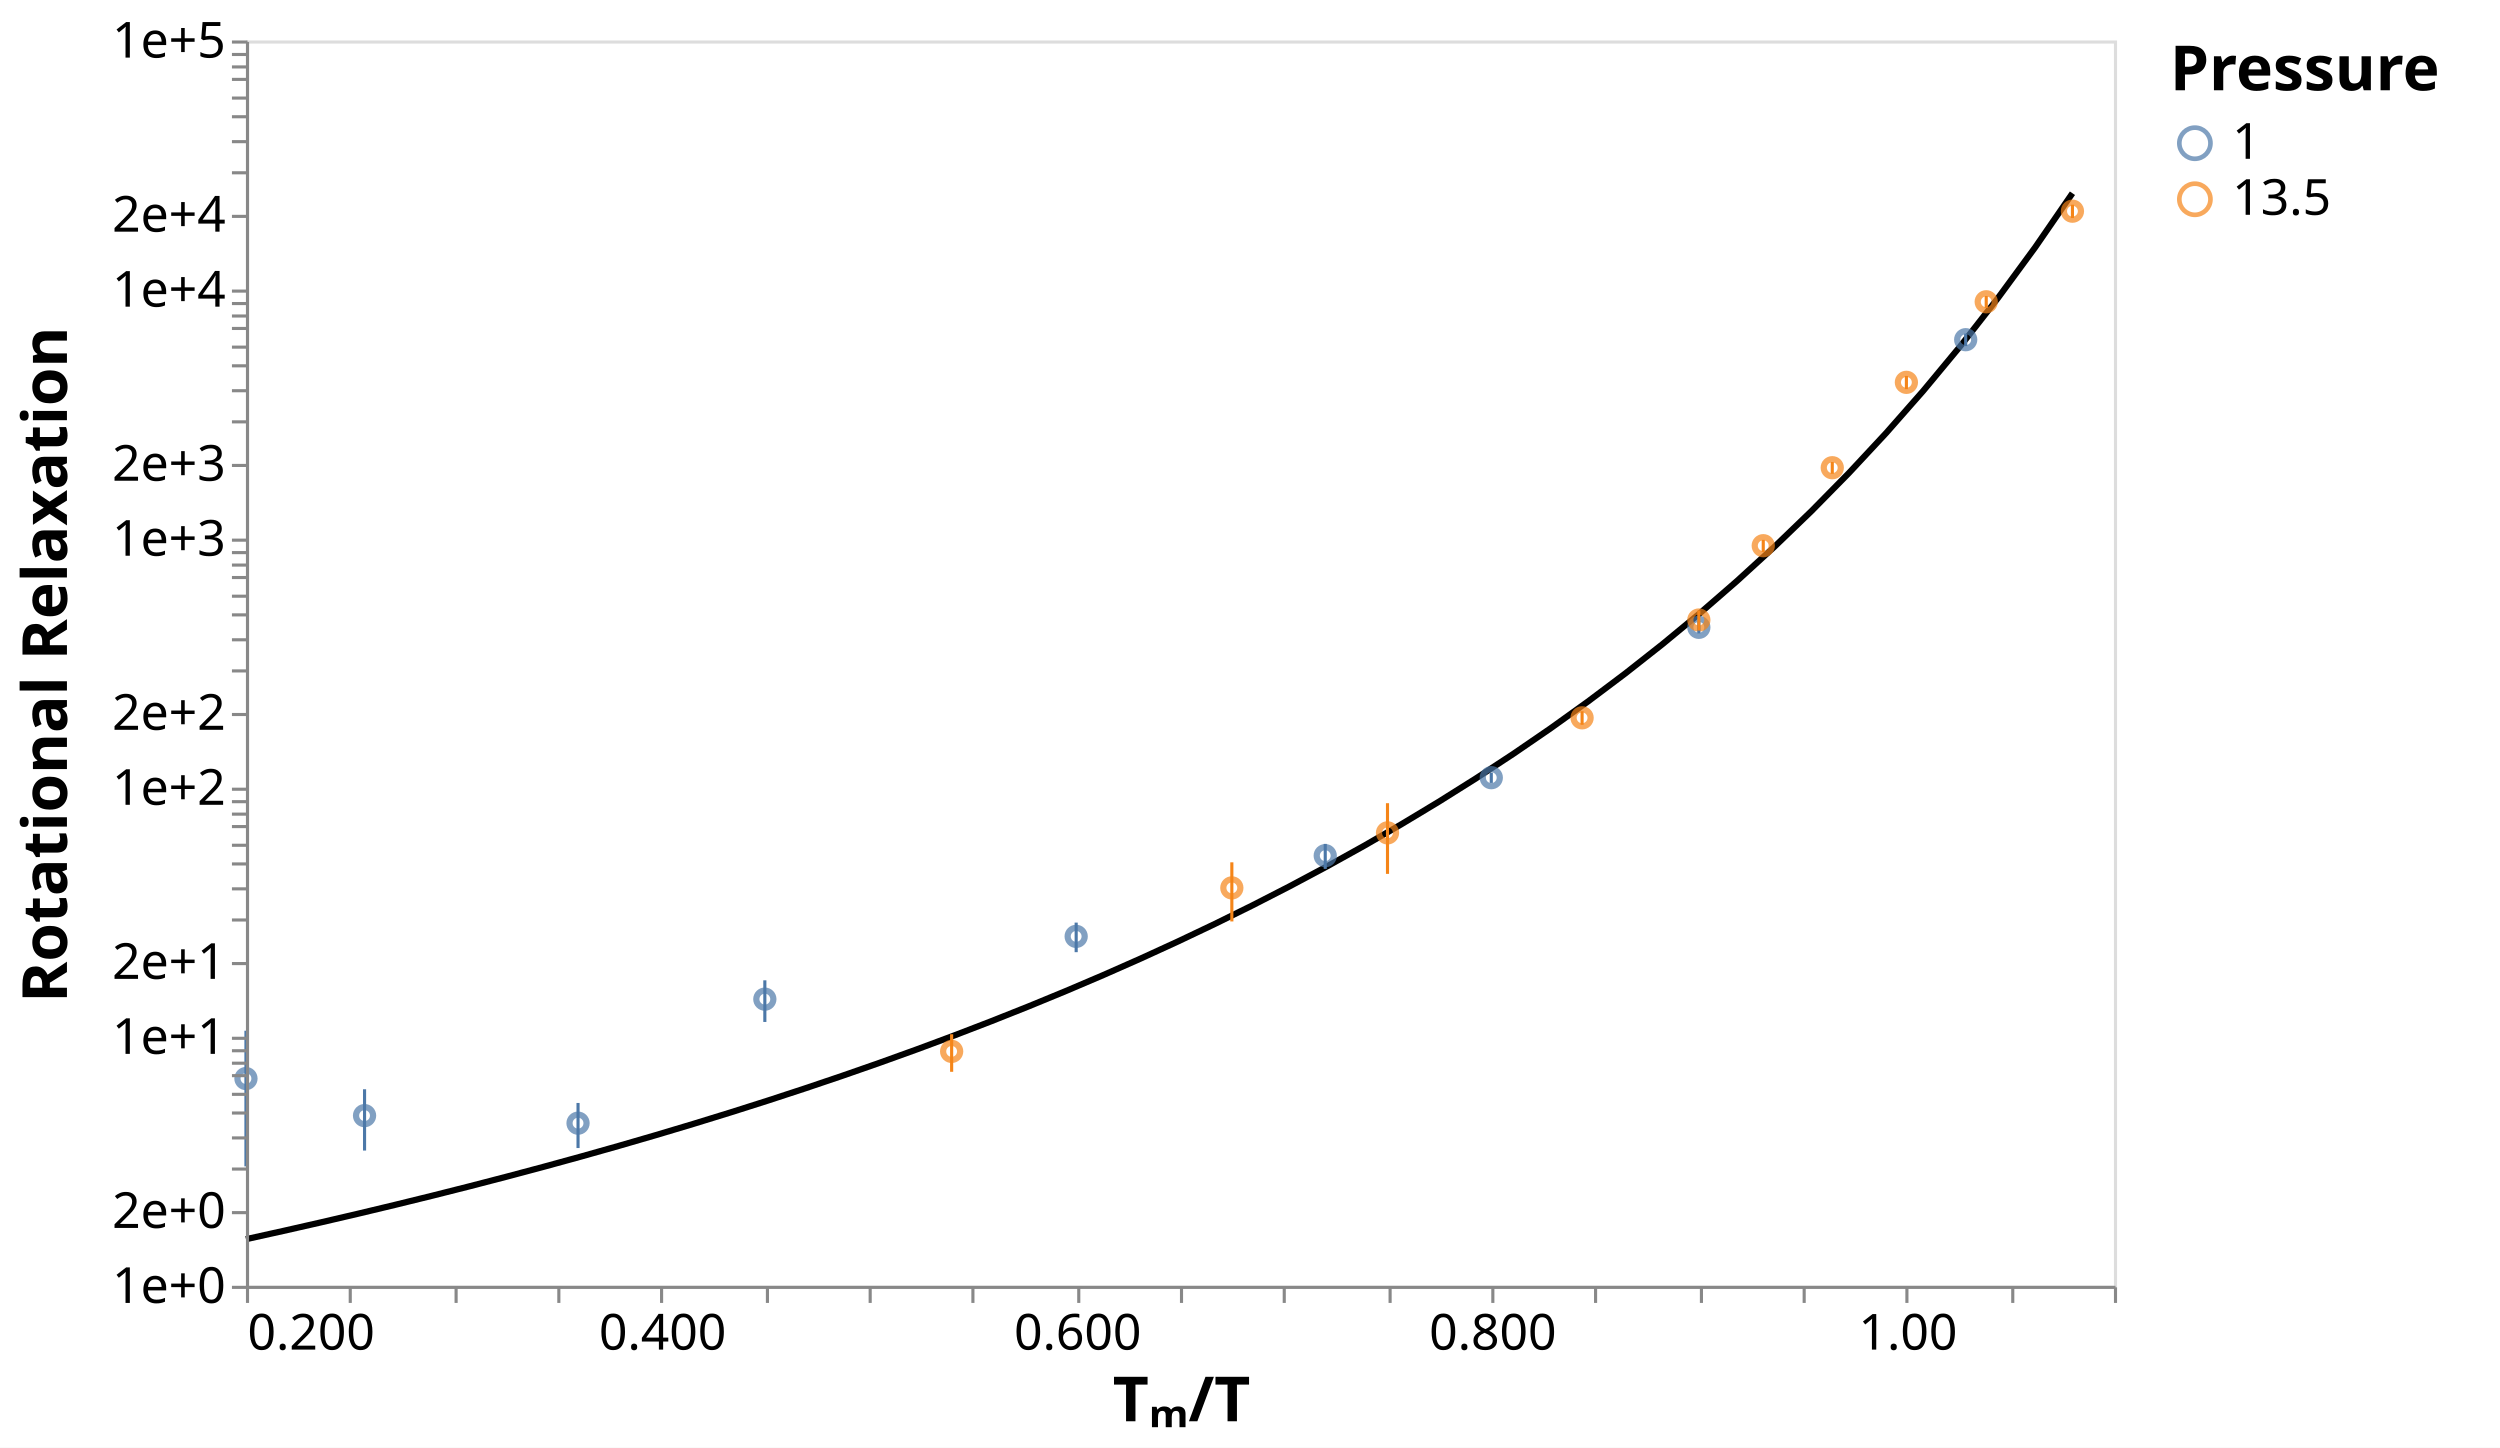
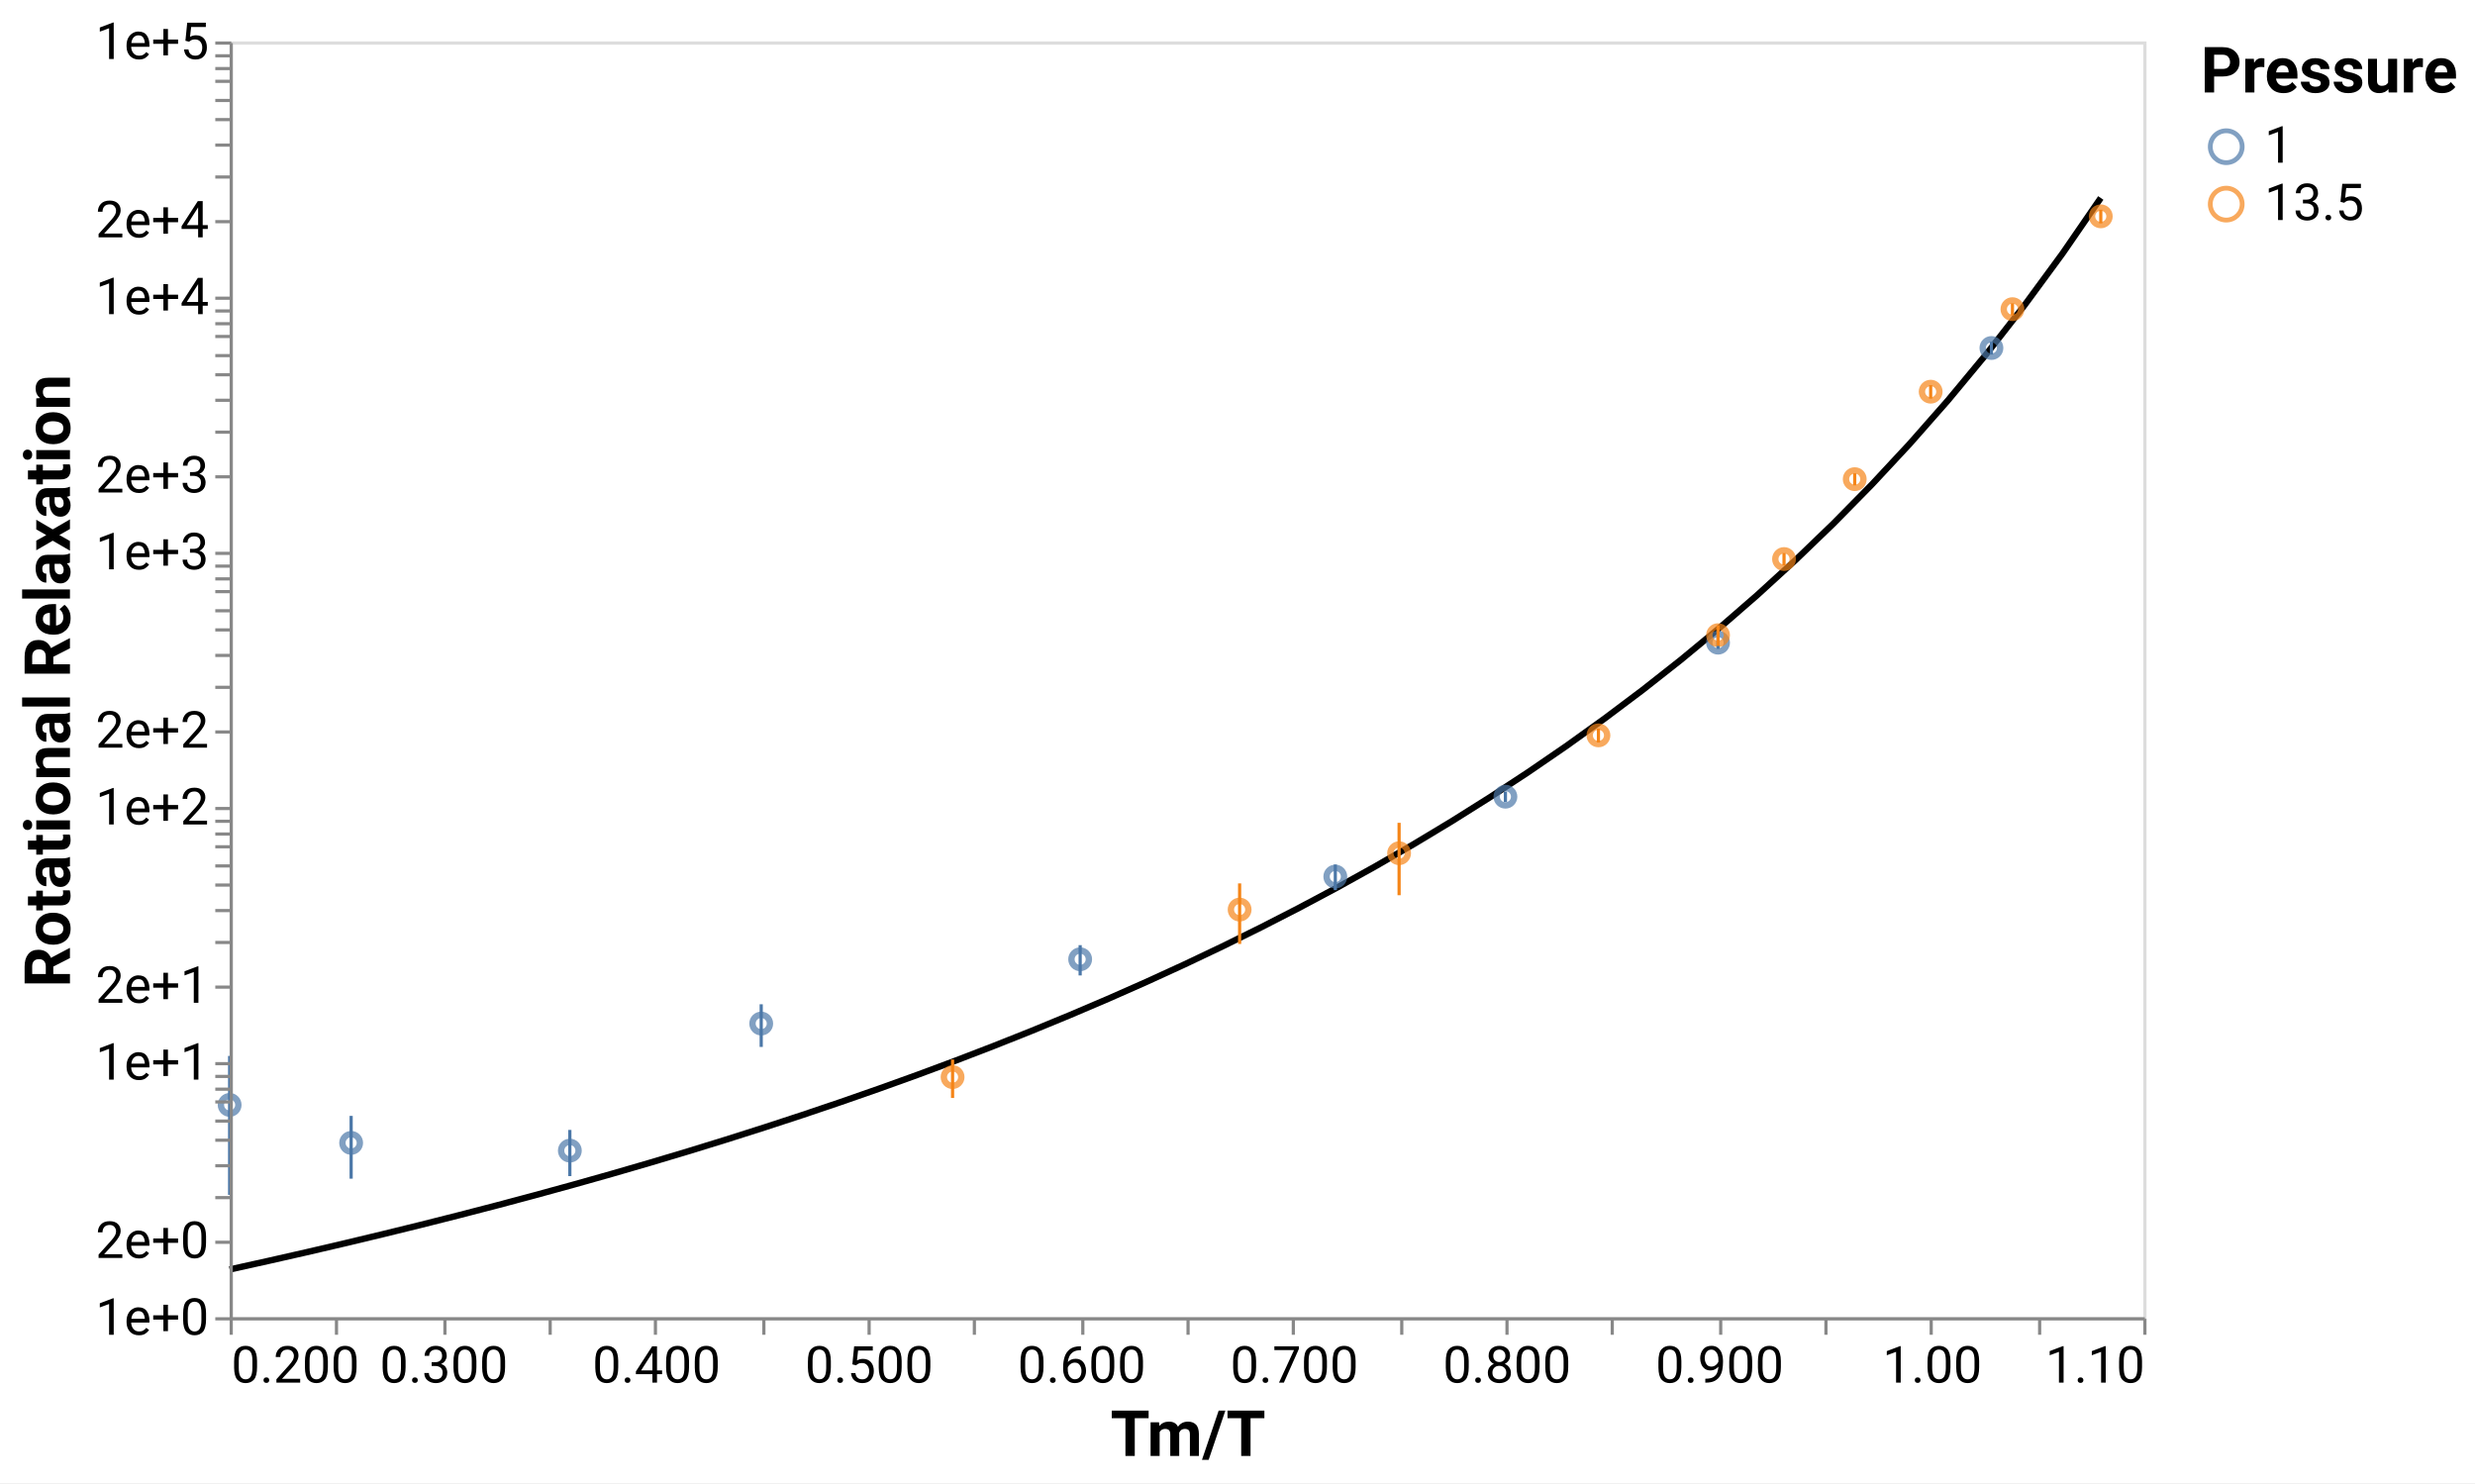
- <svg xmlns="http://www.w3.org/2000/svg" class="marks" width="803" height="465" viewBox="0 0 803 465" version="1.1">
-   <rect width="803" height="465" style="fill: white;" />
-   <g transform="translate(79,13)">
+ <svg xmlns="http://www.w3.org/2000/svg" class="marks" width="776" height="465" viewBox="0 0 776 465" version="1.1">
+   <rect width="776" height="465" style="fill: white;" />
+   <g transform="translate(72,13)">
    <g class="mark-group role-frame root">
      <g transform="translate(0,0)">
        <path class="background" d="M0.5,0.5h600v400h-600Z" style="fill: none; stroke: #ddd;" />
        <g>
          <g class="mark-line role-mark layer_0_marks">
            <path d="M0,385.03L11.973,382.378L23.946,379.658L35.918,376.866L47.891,374L59.864,371.057L71.837,368.033L83.81,364.926L95.782,361.731L107.755,358.446L119.728,355.066L131.701,351.587L143.673,348.004L155.646,344.313L167.619,340.509L179.592,336.587L191.565,332.541L203.537,328.365L215.51,324.052L227.483,319.597L239.456,314.991L251.429,310.227L263.401,305.297L275.374,300.191L287.347,294.901L299.32,289.416L311.293,283.725L323.265,277.816L335.238,271.677L347.211,265.294L359.184,258.651L371.156,251.733L383.129,244.523L395.102,237.001L407.075,229.147L419.048,220.938L431.02,212.349L442.993,203.355L454.966,193.924L466.939,184.025L478.912,173.622L490.884,162.676L502.857,151.142L514.83,138.972L526.803,126.113L538.776,112.503L550.748,98.075L562.721,82.753L574.694,66.451L586.667,49.072" style="fill: none; stroke: black; stroke-width: 2;" />
          </g>
          <g class="mark-symbol role-mark layer_1_marks">
            <path transform="translate(552.381,96.11051)" d="M2.739,0A2.739,2.739,0,1,1,-2.739,0A2.739,2.739,0,1,1,2.739,0" style="fill: none; stroke: #4c78a8; stroke-width: 2; opacity: 0.7;" />
            <path transform="translate(466.6667,188.4977)" d="M2.739,0A2.739,2.739,0,1,1,-2.739,0A2.739,2.739,0,1,1,2.739,0" style="fill: none; stroke: #4c78a8; stroke-width: 2; opacity: 0.7;" />
            <path transform="translate(400,236.7893)" d="M2.739,0A2.739,2.739,0,1,1,-2.739,0A2.739,2.739,0,1,1,2.739,0" style="fill: none; stroke: #4c78a8; stroke-width: 2; opacity: 0.7;" />
            <path transform="translate(346.6667,261.8396)" d="M2.739,0A2.739,2.739,0,1,1,-2.739,0A2.739,2.739,0,1,1,2.739,0" style="fill: none; stroke: #4c78a8; stroke-width: 2; opacity: 0.7;" />
            <path transform="translate(266.6667,287.7665)" d="M2.739,0A2.739,2.739,0,1,1,-2.739,0A2.739,2.739,0,1,1,2.739,0" style="fill: none; stroke: #4c78a8; stroke-width: 2; opacity: 0.7;" />
            <path transform="translate(166.6667,307.9254)" d="M2.739,0A2.739,2.739,0,1,1,-2.739,0A2.739,2.739,0,1,1,2.739,0" style="fill: none; stroke: #4c78a8; stroke-width: 2; opacity: 0.7;" />
            <path transform="translate(106.6667,347.7623)" d="M2.739,0A2.739,2.739,0,1,1,-2.739,0A2.739,2.739,0,1,1,2.739,0" style="fill: none; stroke: #4c78a8; stroke-width: 2; opacity: 0.7;" />
            <path transform="translate(586.6667,54.83249)" d="M2.739,0A2.739,2.739,0,1,1,-2.739,0A2.739,2.739,0,1,1,2.739,0" style="fill: none; stroke: #f58518; stroke-width: 2; opacity: 0.7;" />
            <path transform="translate(558.9744,83.93461)" d="M2.739,0A2.739,2.739,0,1,1,-2.739,0A2.739,2.739,0,1,1,2.739,0" style="fill: none; stroke: #f58518; stroke-width: 2; opacity: 0.7;" />
            <path transform="translate(533.3333,109.8089)" d="M2.739,0A2.739,2.739,0,1,1,-2.739,0A2.739,2.739,0,1,1,2.739,0" style="fill: none; stroke: #f58518; stroke-width: 2; opacity: 0.7;" />
            <path transform="translate(38.09524,345.3382)" d="M2.739,0A2.739,2.739,0,1,1,-2.739,0A2.739,2.739,0,1,1,2.739,0" style="fill: none; stroke: #4c78a8; stroke-width: 2; opacity: 0.7;" />
            <path transform="translate(509.5238,137.2333)" d="M2.739,0A2.739,2.739,0,1,1,-2.739,0A2.739,2.739,0,1,1,2.739,0" style="fill: none; stroke: #f58518; stroke-width: 2; opacity: 0.7;" />
            <path transform="translate(487.3563,162.2813)" d="M2.739,0A2.739,2.739,0,1,1,-2.739,0A2.739,2.739,0,1,1,2.739,0" style="fill: none; stroke: #f58518; stroke-width: 2; opacity: 0.7;" />
            <path transform="translate(466.6667,186.1515)" d="M2.739,0A2.739,2.739,0,1,1,-2.739,0A2.739,2.739,0,1,1,2.739,0" style="fill: none; stroke: #f58518; stroke-width: 2; opacity: 0.7;" />
            <path transform="translate(429.1667,217.5651)" d="M2.739,0A2.739,2.739,0,1,1,-2.739,0A2.739,2.739,0,1,1,2.739,0" style="fill: none; stroke: #f58518; stroke-width: 2; opacity: 0.7;" />
            <path transform="translate(0,333.4312)" d="M2.739,0A2.739,2.739,0,1,1,-2.739,0A2.739,2.739,0,1,1,2.739,0" style="fill: none; stroke: #4c78a8; stroke-width: 2; opacity: 0.7;" />
            <path transform="translate(366.6667,254.5155)" d="M2.739,0A2.739,2.739,0,1,1,-2.739,0A2.739,2.739,0,1,1,2.739,0" style="fill: none; stroke: #f58518; stroke-width: 2; opacity: 0.7;" />
            <path transform="translate(316.6667,272.191)" d="M2.739,0A2.739,2.739,0,1,1,-2.739,0A2.739,2.739,0,1,1,2.739,0" style="fill: none; stroke: #f58518; stroke-width: 2; opacity: 0.7;" />
            <path transform="translate(226.6667,324.7089)" d="M2.739,0A2.739,2.739,0,1,1,-2.739,0A2.739,2.739,0,1,1,2.739,0" style="fill: none; stroke: #f58518; stroke-width: 2; opacity: 0.7;" />
          </g>
          <g class="mark-rule role-mark layer_2_layer_0_marks">
            <line transform="translate(552.381,98.16162)" x2="0" y2="-3.988" style="fill: none; stroke: #4c78a8;" />
            <line transform="translate(466.6667,190.4448)" x2="0" y2="-3.791" style="fill: none; stroke: #4c78a8;" />
            <line transform="translate(400,238.4764)" x2="0" y2="-3.296" style="fill: none; stroke: #4c78a8;" />
            <line transform="translate(346.6667,266.0869)" x2="0" y2="-8.032" style="fill: none; stroke: #4c78a8;" />
            <line transform="translate(266.6667,292.8393)" x2="0" y2="-9.498" style="fill: none; stroke: #4c78a8;" />
            <line transform="translate(166.6667,315.2539)" x2="0" y2="-13.377" style="fill: none; stroke: #4c78a8;" />
            <line transform="translate(106.6667,355.752)" x2="0" y2="-14.481" style="fill: none; stroke: #4c78a8;" />
            <line transform="translate(586.6667,57.04442)" x2="0" y2="-4.291" style="fill: none; stroke: #f58518;" />
            <line transform="translate(558.9744,85.90256)" x2="0" y2="-3.83" style="fill: none; stroke: #f58518;" />
            <line transform="translate(533.3333,111.992)" x2="0" y2="-4.237" style="fill: none; stroke: #f58518;" />
            <line transform="translate(38.09524,356.5587)" x2="0" y2="-19.688" style="fill: none; stroke: #4c78a8;" />
            <line transform="translate(509.5238,139.179)" x2="0" y2="-3.788" style="fill: none; stroke: #f58518;" />
            <line transform="translate(487.3563,164.2587)" x2="0" y2="-3.848" style="fill: none; stroke: #f58518;" />
            <line transform="translate(466.6667,189.5338)" x2="0" y2="-6.464" style="fill: none; stroke: #f58518;" />
            <line transform="translate(429.1667,219.8071)" x2="0" y2="-4.348" style="fill: none; stroke: #f58518;" />
            <line transform="translate(0,361.6421)" x2="0" y2="-43.572" style="fill: none; stroke: #4c78a8;" />
            <line transform="translate(366.6667,267.6892)" x2="0" y2="-22.703" style="fill: none; stroke: #f58518;" />
            <line transform="translate(316.6667,282.9675)" x2="0" y2="-18.99" style="fill: none; stroke: #f58518;" />
            <line transform="translate(226.6667,331.2606)" x2="0" y2="-12.062" style="fill: none; stroke: #f58518;" />
          </g>
          <g class="mark-group role-legend">
            <g transform="translate(618,0)">
-               <path class="background" d="M0,0h101v59h-101Z" style="pointer-events: none; fill: none;" />
+               <path class="background" d="M0,0h81v59h-81Z" style="pointer-events: none; fill: none;" />
              <g>
                <g class="mark-group role-legend-entry">
                  <g transform="translate(0,25)">
                    <path class="background" d="M0,0h0v0h0Z" style="pointer-events: none; fill: none;" />
                    <g>
                      <g class="mark-group role-scope">
                        <g transform="translate(0,0)">
-                           <path class="background" d="M0,0h55v16h-55Z" style="pointer-events: none; fill: none; opacity: 1;" />
+                           <path class="background" d="M0,0h51.217v16h-51.217Z" style="pointer-events: none; fill: none; opacity: 1;" />
                          <g>
                            <g class="mark-symbol role-legend-symbol" style="pointer-events: none;">
                              <path transform="translate(8,8)" d="M5,0A5,5,0,1,1,-5,0A5,5,0,1,1,5,0" style="fill: none; stroke: #4c78a8; stroke-width: 1.5; opacity: 0.7;" />
                            </g>
                            <g class="mark-text role-legend-label" style="pointer-events: none;">
-                               <text text-anchor="start" transform="translate(20,13)" style="font-family: sans-serif; font-size: 16px; fill: #000; opacity: 1;">1</text>
+                               <text text-anchor="start" transform="translate(20,13)" style="font-family: Roboto; font-size: 16px; fill: #000; opacity: 1;">1</text>
                            </g>
                          </g>
+                           <path class="foreground" d="" style="pointer-events: none; display: none; fill: none;" />
                        </g>
                        <g transform="translate(0,18)">
-                           <path class="background" d="M0,0h55v16h-55Z" style="pointer-events: none; fill: none; opacity: 1;" />
+                           <path class="background" d="M0,0h51.217v16h-51.217Z" style="pointer-events: none; fill: none; opacity: 1;" />
                          <g>
                            <g class="mark-symbol role-legend-symbol" style="pointer-events: none;">
                              <path transform="translate(8,8)" d="M5,0A5,5,0,1,1,-5,0A5,5,0,1,1,5,0" style="fill: none; stroke: #f58518; stroke-width: 1.5; opacity: 0.7;" />
                            </g>
                            <g class="mark-text role-legend-label" style="pointer-events: none;">
-                               <text text-anchor="start" transform="translate(20,13)" style="font-family: sans-serif; font-size: 16px; fill: #000; opacity: 1;">13.5</text>
+                               <text text-anchor="start" transform="translate(20,13)" style="font-family: Roboto; font-size: 16px; fill: #000; opacity: 1;">13.5</text>
                            </g>
                          </g>
+                           <path class="foreground" d="" style="pointer-events: none; display: none; fill: none;" />
                        </g>
                      </g>
                    </g>
+                     <path class="foreground" d="" style="pointer-events: none; display: none; fill: none;" />
                  </g>
                </g>
                <g class="mark-text role-legend-title" style="pointer-events: none;">
-                   <text text-anchor="start" transform="translate(0,16)" style="font-family: sans-serif; font-size: 20px; font-weight: bold; fill: #000; opacity: 1;">Pressure</text>
+                   <text text-anchor="start" transform="translate(0,16)" style="font-family: Roboto; font-size: 20px; font-weight: bold; fill: #000; opacity: 1;">Pressure</text>
                </g>
              </g>
+               <path class="foreground" d="" style="pointer-events: none; display: none; fill: none;" />
            </g>
          </g>
          <g class="mark-group role-axis">
            <g transform="translate(0.5,400.5)">
              <path class="background" d="M0,0h0v0h0Z" style="pointer-events: none; fill: none;" />
              <g>
                <g class="mark-rule role-axis-tick" style="pointer-events: none;">
                  <line transform="translate(0,0)" x2="0" y2="5" style="fill: none; stroke: #888; stroke-width: 1; opacity: 1;" />
                  <line transform="translate(33,0)" x2="0" y2="5" style="fill: none; stroke: #888; stroke-width: 1; opacity: 1;" />
                  <line transform="translate(67,0)" x2="0" y2="5" style="fill: none; stroke: #888; stroke-width: 1; opacity: 1;" />
                  <line transform="translate(100,0)" x2="0" y2="5" style="fill: none; stroke: #888; stroke-width: 1; opacity: 1;" />
                  <line transform="translate(133,0)" x2="0" y2="5" style="fill: none; stroke: #888; stroke-width: 1; opacity: 1;" />
                  <line transform="translate(167,0)" x2="0" y2="5" style="fill: none; stroke: #888; stroke-width: 1; opacity: 1;" />
                  <line transform="translate(200,0)" x2="0" y2="5" style="fill: none; stroke: #888; stroke-width: 1; opacity: 1;" />
                  <line transform="translate(233,0)" x2="0" y2="5" style="fill: none; stroke: #888; stroke-width: 1; opacity: 1;" />
                  <line transform="translate(267,0)" x2="0" y2="5" style="fill: none; stroke: #888; stroke-width: 1; opacity: 1;" />
                  <line transform="translate(300,0)" x2="0" y2="5" style="fill: none; stroke: #888; stroke-width: 1; opacity: 1;" />
                  <line transform="translate(333,0)" x2="0" y2="5" style="fill: none; stroke: #888; stroke-width: 1; opacity: 1;" />
                  <line transform="translate(367,0)" x2="0" y2="5" style="fill: none; stroke: #888; stroke-width: 1; opacity: 1;" />
                  <line transform="translate(400,0)" x2="0" y2="5" style="fill: none; stroke: #888; stroke-width: 1; opacity: 1;" />
                  <line transform="translate(433,0)" x2="0" y2="5" style="fill: none; stroke: #888; stroke-width: 1; opacity: 1;" />
                  <line transform="translate(467,0)" x2="0" y2="5" style="fill: none; stroke: #888; stroke-width: 1; opacity: 1;" />
                  <line transform="translate(500,0)" x2="0" y2="5" style="fill: none; stroke: #888; stroke-width: 1; opacity: 1;" />
                  <line transform="translate(533,0)" x2="0" y2="5" style="fill: none; stroke: #888; stroke-width: 1; opacity: 1;" />
                  <line transform="translate(567,0)" x2="0" y2="5" style="fill: none; stroke: #888; stroke-width: 1; opacity: 1;" />
                  <line transform="translate(600,0)" x2="0" y2="5" style="fill: none; stroke: #888; stroke-width: 1; opacity: 1;" />
                </g>
                <g class="mark-text role-axis-label" style="pointer-events: none;">
-                   <text text-anchor="start" transform="translate(0,20)" style="font-family: sans-serif; font-size: 16px; fill: #000; opacity: 1;">0.200</text>
-                   <text text-anchor="middle" transform="translate(33.33333,20)" style="font-family: sans-serif; font-size: 16px; fill: #000; opacity: 0;">0.250</text>
-                   <text text-anchor="middle" transform="translate(66.66667,20)" style="font-family: sans-serif; font-size: 16px; fill: #000; opacity: 0;">0.300</text>
-                   <text text-anchor="middle" transform="translate(100,20)" style="font-family: sans-serif; font-size: 16px; fill: #000; opacity: 0;">0.350</text>
-                   <text text-anchor="middle" transform="translate(133.3333,20)" style="font-family: sans-serif; font-size: 16px; fill: #000; opacity: 1;">0.400</text>
-                   <text text-anchor="middle" transform="translate(166.6667,20)" style="font-family: sans-serif; font-size: 16px; fill: #000; opacity: 0;">0.450</text>
-                   <text text-anchor="middle" transform="translate(200,20)" style="font-family: sans-serif; font-size: 16px; fill: #000; opacity: 0;">0.500</text>
-                   <text text-anchor="middle" transform="translate(233.3333,20)" style="font-family: sans-serif; font-size: 16px; fill: #000; opacity: 0;">0.550</text>
-                   <text text-anchor="middle" transform="translate(266.6667,20)" style="font-family: sans-serif; font-size: 16px; fill: #000; opacity: 1;">0.600</text>
-                   <text text-anchor="middle" transform="translate(300,20)" style="font-family: sans-serif; font-size: 16px; fill: #000; opacity: 0;">0.650</text>
-                   <text text-anchor="middle" transform="translate(333.3333,20)" style="font-family: sans-serif; font-size: 16px; fill: #000; opacity: 0;">0.700</text>
-                   <text text-anchor="middle" transform="translate(366.6667,20)" style="font-family: sans-serif; font-size: 16px; fill: #000; opacity: 0;">0.750</text>
-                   <text text-anchor="middle" transform="translate(400,20)" style="font-family: sans-serif; font-size: 16px; fill: #000; opacity: 1;">0.800</text>
-                   <text text-anchor="middle" transform="translate(433.3333,20)" style="font-family: sans-serif; font-size: 16px; fill: #000; opacity: 0;">0.850</text>
-                   <text text-anchor="middle" transform="translate(466.6667,20)" style="font-family: sans-serif; font-size: 16px; fill: #000; opacity: 0;">0.900</text>
-                   <text text-anchor="middle" transform="translate(500,20)" style="font-family: sans-serif; font-size: 16px; fill: #000; opacity: 0;">0.950</text>
-                   <text text-anchor="middle" transform="translate(533.3333,20)" style="font-family: sans-serif; font-size: 16px; fill: #000; opacity: 1;">1.00</text>
-                   <text text-anchor="middle" transform="translate(566.6667,20)" style="font-family: sans-serif; font-size: 16px; fill: #000; opacity: 0;">1.05</text>
-                   <text text-anchor="end" transform="translate(600,20)" style="font-family: sans-serif; font-size: 16px; fill: #000; opacity: 0;">1.10</text>
+                   <text text-anchor="start" transform="translate(0,20)" style="font-family: Roboto; font-size: 16px; fill: #000; opacity: 1;">0.200</text>
+                   <text text-anchor="middle" transform="translate(33.33333,20)" style="font-family: Roboto; font-size: 16px; fill: #000; opacity: 0;">0.250</text>
+                   <text text-anchor="middle" transform="translate(66.66667,20)" style="font-family: Roboto; font-size: 16px; fill: #000; opacity: 1;">0.300</text>
+                   <text text-anchor="middle" transform="translate(100,20)" style="font-family: Roboto; font-size: 16px; fill: #000; opacity: 0;">0.350</text>
+                   <text text-anchor="middle" transform="translate(133.3333,20)" style="font-family: Roboto; font-size: 16px; fill: #000; opacity: 1;">0.400</text>
+                   <text text-anchor="middle" transform="translate(166.6667,20)" style="font-family: Roboto; font-size: 16px; fill: #000; opacity: 0;">0.450</text>
+                   <text text-anchor="middle" transform="translate(200,20)" style="font-family: Roboto; font-size: 16px; fill: #000; opacity: 1;">0.500</text>
+                   <text text-anchor="middle" transform="translate(233.3333,20)" style="font-family: Roboto; font-size: 16px; fill: #000; opacity: 0;">0.550</text>
+                   <text text-anchor="middle" transform="translate(266.6667,20)" style="font-family: Roboto; font-size: 16px; fill: #000; opacity: 1;">0.600</text>
+                   <text text-anchor="middle" transform="translate(300,20)" style="font-family: Roboto; font-size: 16px; fill: #000; opacity: 0;">0.650</text>
+                   <text text-anchor="middle" transform="translate(333.3333,20)" style="font-family: Roboto; font-size: 16px; fill: #000; opacity: 1;">0.700</text>
+                   <text text-anchor="middle" transform="translate(366.6667,20)" style="font-family: Roboto; font-size: 16px; fill: #000; opacity: 0;">0.750</text>
+                   <text text-anchor="middle" transform="translate(400,20)" style="font-family: Roboto; font-size: 16px; fill: #000; opacity: 1;">0.800</text>
+                   <text text-anchor="middle" transform="translate(433.3333,20)" style="font-family: Roboto; font-size: 16px; fill: #000; opacity: 0;">0.850</text>
+                   <text text-anchor="middle" transform="translate(466.6667,20)" style="font-family: Roboto; font-size: 16px; fill: #000; opacity: 1;">0.900</text>
+                   <text text-anchor="middle" transform="translate(500,20)" style="font-family: Roboto; font-size: 16px; fill: #000; opacity: 0;">0.950</text>
+                   <text text-anchor="middle" transform="translate(533.3333,20)" style="font-family: Roboto; font-size: 16px; fill: #000; opacity: 1;">1.00</text>
+                   <text text-anchor="middle" transform="translate(566.6667,20)" style="font-family: Roboto; font-size: 16px; fill: #000; opacity: 0;">1.05</text>
+                   <text text-anchor="end" transform="translate(600,20)" style="font-family: Roboto; font-size: 16px; fill: #000; opacity: 1;">1.10</text>
                </g>
                <g class="mark-rule role-axis-domain" style="pointer-events: none;">
                  <line transform="translate(0,0)" x2="600" y2="0" style="fill: none; stroke: #888; stroke-width: 1; opacity: 1;" />
                </g>
                <g class="mark-text role-axis-title" style="pointer-events: none;">
-                   <text text-anchor="middle" transform="translate(300,43)" style="font-family: sans-serif; font-size: 20px; font-weight: bold; fill: #000; opacity: 1;">Tₘ/T</text>
+                   <text text-anchor="middle" transform="translate(300,43)" style="font-family: Roboto; font-size: 20px; font-weight: bold; fill: #000; opacity: 1;">Tm/T</text>
                </g>
              </g>
+               <path class="foreground" d="" style="pointer-events: none; display: none; fill: none;" />
            </g>
          </g>
          <g class="mark-group role-axis">
            <g transform="translate(0.5,0.5)">
              <path class="background" d="M0,0h0v0h0Z" style="pointer-events: none; fill: none;" />
              <g>
                <g class="mark-rule role-axis-tick" style="pointer-events: none;">
                  <line transform="translate(0,400)" x2="-5" y2="0" style="fill: none; stroke: #888; stroke-width: 1; opacity: 1;" />
                  <line transform="translate(0,376)" x2="-5" y2="0" style="fill: none; stroke: #888; stroke-width: 1; opacity: 1;" />
                  <line transform="translate(0,362)" x2="-5" y2="0" style="fill: none; stroke: #888; stroke-width: 1; opacity: 1;" />
                  <line transform="translate(0,352)" x2="-5" y2="0" style="fill: none; stroke: #888; stroke-width: 1; opacity: 1;" />
                  <line transform="translate(0,344)" x2="-5" y2="0" style="fill: none; stroke: #888; stroke-width: 1; opacity: 1;" />
                  <line transform="translate(0,338)" x2="-5" y2="0" style="fill: none; stroke: #888; stroke-width: 1; opacity: 1;" />
                  <line transform="translate(0,332)" x2="-5" y2="0" style="fill: none; stroke: #888; stroke-width: 1; opacity: 1;" />
                  <line transform="translate(0,328)" x2="-5" y2="0" style="fill: none; stroke: #888; stroke-width: 1; opacity: 1;" />
                  <line transform="translate(0,324)" x2="-5" y2="0" style="fill: none; stroke: #888; stroke-width: 1; opacity: 1;" />
                  <line transform="translate(0,320)" x2="-5" y2="0" style="fill: none; stroke: #888; stroke-width: 1; opacity: 1;" />
                  <line transform="translate(0,296)" x2="-5" y2="0" style="fill: none; stroke: #888; stroke-width: 1; opacity: 1;" />
                  <line transform="translate(0,282)" x2="-5" y2="0" style="fill: none; stroke: #888; stroke-width: 1; opacity: 1;" />
                  <line transform="translate(0,272)" x2="-5" y2="0" style="fill: none; stroke: #888; stroke-width: 1; opacity: 1;" />
                  <line transform="translate(0,264)" x2="-5" y2="0" style="fill: none; stroke: #888; stroke-width: 1; opacity: 1;" />
                  <line transform="translate(0,258)" x2="-5" y2="0" style="fill: none; stroke: #888; stroke-width: 1; opacity: 1;" />
                  <line transform="translate(0,252)" x2="-5" y2="0" style="fill: none; stroke: #888; stroke-width: 1; opacity: 1;" />
                  <line transform="translate(0,248)" x2="-5" y2="0" style="fill: none; stroke: #888; stroke-width: 1; opacity: 1;" />
                  <line transform="translate(0,244)" x2="-5" y2="0" style="fill: none; stroke: #888; stroke-width: 1; opacity: 1;" />
                  <line transform="translate(0,240)" x2="-5" y2="0" style="fill: none; stroke: #888; stroke-width: 1; opacity: 1;" />
                  <line transform="translate(0,216)" x2="-5" y2="0" style="fill: none; stroke: #888; stroke-width: 1; opacity: 1;" />
                  <line transform="translate(0,202)" x2="-5" y2="0" style="fill: none; stroke: #888; stroke-width: 1; opacity: 1;" />
                  <line transform="translate(0,192)" x2="-5" y2="0" style="fill: none; stroke: #888; stroke-width: 1; opacity: 1;" />
                  <line transform="translate(0,184)" x2="-5" y2="0" style="fill: none; stroke: #888; stroke-width: 1; opacity: 1;" />
                  <line transform="translate(0,178)" x2="-5" y2="0" style="fill: none; stroke: #888; stroke-width: 1; opacity: 1;" />
                  <line transform="translate(0,172)" x2="-5" y2="0" style="fill: none; stroke: #888; stroke-width: 1; opacity: 1;" />
                  <line transform="translate(0,168)" x2="-5" y2="0" style="fill: none; stroke: #888; stroke-width: 1; opacity: 1;" />
                  <line transform="translate(0,164)" x2="-5" y2="0" style="fill: none; stroke: #888; stroke-width: 1; opacity: 1;" />
                  <line transform="translate(0,160)" x2="-5" y2="0" style="fill: none; stroke: #888; stroke-width: 1; opacity: 1;" />
                  <line transform="translate(0,136)" x2="-5" y2="0" style="fill: none; stroke: #888; stroke-width: 1; opacity: 1;" />
                  <line transform="translate(0,122)" x2="-5" y2="0" style="fill: none; stroke: #888; stroke-width: 1; opacity: 1;" />
                  <line transform="translate(0,112)" x2="-5" y2="0" style="fill: none; stroke: #888; stroke-width: 1; opacity: 1;" />
                  <line transform="translate(0,104)" x2="-5" y2="0" style="fill: none; stroke: #888; stroke-width: 1; opacity: 1;" />
                  <line transform="translate(0,98)" x2="-5" y2="0" style="fill: none; stroke: #888; stroke-width: 1; opacity: 1;" />
                  <line transform="translate(0,92)" x2="-5" y2="0" style="fill: none; stroke: #888; stroke-width: 1; opacity: 1;" />
                  <line transform="translate(0,88)" x2="-5" y2="0" style="fill: none; stroke: #888; stroke-width: 1; opacity: 1;" />
                  <line transform="translate(0,84)" x2="-5" y2="0" style="fill: none; stroke: #888; stroke-width: 1; opacity: 1;" />
                  <line transform="translate(0,80)" x2="-5" y2="0" style="fill: none; stroke: #888; stroke-width: 1; opacity: 1;" />
                  <line transform="translate(0,56)" x2="-5" y2="0" style="fill: none; stroke: #888; stroke-width: 1; opacity: 1;" />
                  <line transform="translate(0,42)" x2="-5" y2="0" style="fill: none; stroke: #888; stroke-width: 1; opacity: 1;" />
                  <line transform="translate(0,32)" x2="-5" y2="0" style="fill: none; stroke: #888; stroke-width: 1; opacity: 1;" />
                  <line transform="translate(0,24)" x2="-5" y2="0" style="fill: none; stroke: #888; stroke-width: 1; opacity: 1;" />
                  <line transform="translate(0,18)" x2="-5" y2="0" style="fill: none; stroke: #888; stroke-width: 1; opacity: 1;" />
                  <line transform="translate(0,12)" x2="-5" y2="0" style="fill: none; stroke: #888; stroke-width: 1; opacity: 1;" />
                  <line transform="translate(0,8)" x2="-5" y2="0" style="fill: none; stroke: #888; stroke-width: 1; opacity: 1;" />
                  <line transform="translate(0,4)" x2="-5" y2="0" style="fill: none; stroke: #888; stroke-width: 1; opacity: 1;" />
                  <line transform="translate(0,0)" x2="-5" y2="0" style="fill: none; stroke: #888; stroke-width: 1; opacity: 1;" />
                </g>
                <g class="mark-text role-axis-label" style="pointer-events: none;">
-                   <text text-anchor="end" transform="translate(-7,405)" style="font-family: sans-serif; font-size: 16px; fill: #000; opacity: 1;">1e+0</text>
-                   <text text-anchor="end" transform="translate(-7,380.9176)" style="font-family: sans-serif; font-size: 16px; fill: #000; opacity: 1;">2e+0</text>
-                   <text text-anchor="end" transform="translate(-7,366.8303)" style="font-family: sans-serif; font-size: 16px; fill: #000; opacity: 1;" />
-                   <text text-anchor="end" transform="translate(-7,356.8352)" style="font-family: sans-serif; font-size: 16px; fill: #000; opacity: 1;" />
-                   <text text-anchor="end" transform="translate(-7,349.0824)" style="font-family: sans-serif; font-size: 16px; fill: #000; opacity: 1;" />
-                   <text text-anchor="end" transform="translate(-7,342.7479)" style="font-family: sans-serif; font-size: 16px; fill: #000; opacity: 1;" />
-                   <text text-anchor="end" transform="translate(-7,337.3922)" style="font-family: sans-serif; font-size: 16px; fill: #000; opacity: 1;" />
-                   <text text-anchor="end" transform="translate(-7,332.7528)" style="font-family: sans-serif; font-size: 16px; fill: #000; opacity: 1;" />
-                   <text text-anchor="end" transform="translate(-7,328.6606)" style="font-family: sans-serif; font-size: 16px; fill: #000; opacity: 1;" />
-                   <text text-anchor="end" transform="translate(-7,325)" style="font-family: sans-serif; font-size: 16px; fill: #000; opacity: 1;">1e+1</text>
-                   <text text-anchor="end" transform="translate(-7,300.9176)" style="font-family: sans-serif; font-size: 16px; fill: #000; opacity: 1;">2e+1</text>
-                   <text text-anchor="end" transform="translate(-7,286.8303)" style="font-family: sans-serif; font-size: 16px; fill: #000; opacity: 1;" />
-                   <text text-anchor="end" transform="translate(-7,276.8352)" style="font-family: sans-serif; font-size: 16px; fill: #000; opacity: 1;" />
-                   <text text-anchor="end" transform="translate(-7,269.0824)" style="font-family: sans-serif; font-size: 16px; fill: #000; opacity: 1;" />
-                   <text text-anchor="end" transform="translate(-7,262.7479)" style="font-family: sans-serif; font-size: 16px; fill: #000; opacity: 1;" />
-                   <text text-anchor="end" transform="translate(-7,257.3922)" style="font-family: sans-serif; font-size: 16px; fill: #000; opacity: 1;" />
-                   <text text-anchor="end" transform="translate(-7,252.7528)" style="font-family: sans-serif; font-size: 16px; fill: #000; opacity: 1;" />
-                   <text text-anchor="end" transform="translate(-7,248.6606)" style="font-family: sans-serif; font-size: 16px; fill: #000; opacity: 1;" />
-                   <text text-anchor="end" transform="translate(-7,245)" style="font-family: sans-serif; font-size: 16px; fill: #000; opacity: 1;">1e+2</text>
-                   <text text-anchor="end" transform="translate(-7,220.9176)" style="font-family: sans-serif; font-size: 16px; fill: #000; opacity: 1;">2e+2</text>
-                   <text text-anchor="end" transform="translate(-7,206.8303)" style="font-family: sans-serif; font-size: 16px; fill: #000; opacity: 1;" />
-                   <text text-anchor="end" transform="translate(-7,196.8352)" style="font-family: sans-serif; font-size: 16px; fill: #000; opacity: 1;" />
-                   <text text-anchor="end" transform="translate(-7,189.0824)" style="font-family: sans-serif; font-size: 16px; fill: #000; opacity: 1;" />
-                   <text text-anchor="end" transform="translate(-7,182.7479)" style="font-family: sans-serif; font-size: 16px; fill: #000; opacity: 1;" />
-                   <text text-anchor="end" transform="translate(-7,177.3922)" style="font-family: sans-serif; font-size: 16px; fill: #000; opacity: 1;" />
-                   <text text-anchor="end" transform="translate(-7,172.7528)" style="font-family: sans-serif; font-size: 16px; fill: #000; opacity: 1;" />
-                   <text text-anchor="end" transform="translate(-7,168.6606)" style="font-family: sans-serif; font-size: 16px; fill: #000; opacity: 1;" />
-                   <text text-anchor="end" transform="translate(-7,165)" style="font-family: sans-serif; font-size: 16px; fill: #000; opacity: 1;">1e+3</text>
-                   <text text-anchor="end" transform="translate(-7,140.9176)" style="font-family: sans-serif; font-size: 16px; fill: #000; opacity: 1;">2e+3</text>
-                   <text text-anchor="end" transform="translate(-7,126.8303)" style="font-family: sans-serif; font-size: 16px; fill: #000; opacity: 1;" />
-                   <text text-anchor="end" transform="translate(-7,116.8352)" style="font-family: sans-serif; font-size: 16px; fill: #000; opacity: 1;" />
-                   <text text-anchor="end" transform="translate(-7,109.0824)" style="font-family: sans-serif; font-size: 16px; fill: #000; opacity: 1;" />
-                   <text text-anchor="end" transform="translate(-7,102.7479)" style="font-family: sans-serif; font-size: 16px; fill: #000; opacity: 1;" />
-                   <text text-anchor="end" transform="translate(-7,97.39216)" style="font-family: sans-serif; font-size: 16px; fill: #000; opacity: 1;" />
-                   <text text-anchor="end" transform="translate(-7,92.7528)" style="font-family: sans-serif; font-size: 16px; fill: #000; opacity: 1;" />
-                   <text text-anchor="end" transform="translate(-7,88.6606)" style="font-family: sans-serif; font-size: 16px; fill: #000; opacity: 1;" />
-                   <text text-anchor="end" transform="translate(-7,85)" style="font-family: sans-serif; font-size: 16px; fill: #000; opacity: 1;">1e+4</text>
-                   <text text-anchor="end" transform="translate(-7,60.9176)" style="font-family: sans-serif; font-size: 16px; fill: #000; opacity: 1;">2e+4</text>
-                   <text text-anchor="end" transform="translate(-7,46.8303)" style="font-family: sans-serif; font-size: 16px; fill: #000; opacity: 1;" />
-                   <text text-anchor="end" transform="translate(-7,36.8352)" style="font-family: sans-serif; font-size: 16px; fill: #000; opacity: 1;" />
-                   <text text-anchor="end" transform="translate(-7,29.0824)" style="font-family: sans-serif; font-size: 16px; fill: #000; opacity: 1;" />
-                   <text text-anchor="end" transform="translate(-7,22.7479)" style="font-family: sans-serif; font-size: 16px; fill: #000; opacity: 1;" />
-                   <text text-anchor="end" transform="translate(-7,17.39216)" style="font-family: sans-serif; font-size: 16px; fill: #000; opacity: 1;" />
-                   <text text-anchor="end" transform="translate(-7,12.7528)" style="font-family: sans-serif; font-size: 16px; fill: #000; opacity: 1;" />
-                   <text text-anchor="end" transform="translate(-7,8.660599)" style="font-family: sans-serif; font-size: 16px; fill: #000; opacity: 1;" />
-                   <text text-anchor="end" transform="translate(-7,5)" style="font-family: sans-serif; font-size: 16px; fill: #000; opacity: 1;">1e+5</text>
+                   <text text-anchor="end" transform="translate(-7,405)" style="font-family: Roboto; font-size: 16px; fill: #000; opacity: 1;">1e+0</text>
+                   <text text-anchor="end" transform="translate(-7,380.9176)" style="font-family: Roboto; font-size: 16px; fill: #000; opacity: 1;">2e+0</text>
+                   <text text-anchor="end" transform="translate(-7,366.8303)" style="font-family: Roboto; font-size: 16px; fill: #000; opacity: 1;" />
+                   <text text-anchor="end" transform="translate(-7,356.8352)" style="font-family: Roboto; font-size: 16px; fill: #000; opacity: 1;" />
+                   <text text-anchor="end" transform="translate(-7,349.0824)" style="font-family: Roboto; font-size: 16px; fill: #000; opacity: 1;" />
+                   <text text-anchor="end" transform="translate(-7,342.7479)" style="font-family: Roboto; font-size: 16px; fill: #000; opacity: 1;" />
+                   <text text-anchor="end" transform="translate(-7,337.3922)" style="font-family: Roboto; font-size: 16px; fill: #000; opacity: 1;" />
+                   <text text-anchor="end" transform="translate(-7,332.7528)" style="font-family: Roboto; font-size: 16px; fill: #000; opacity: 1;" />
+                   <text text-anchor="end" transform="translate(-7,328.6606)" style="font-family: Roboto; font-size: 16px; fill: #000; opacity: 1;" />
+                   <text text-anchor="end" transform="translate(-7,325)" style="font-family: Roboto; font-size: 16px; fill: #000; opacity: 1;">1e+1</text>
+                   <text text-anchor="end" transform="translate(-7,300.9176)" style="font-family: Roboto; font-size: 16px; fill: #000; opacity: 1;">2e+1</text>
+                   <text text-anchor="end" transform="translate(-7,286.8303)" style="font-family: Roboto; font-size: 16px; fill: #000; opacity: 1;" />
+                   <text text-anchor="end" transform="translate(-7,276.8352)" style="font-family: Roboto; font-size: 16px; fill: #000; opacity: 1;" />
+                   <text text-anchor="end" transform="translate(-7,269.0824)" style="font-family: Roboto; font-size: 16px; fill: #000; opacity: 1;" />
+                   <text text-anchor="end" transform="translate(-7,262.7479)" style="font-family: Roboto; font-size: 16px; fill: #000; opacity: 1;" />
+                   <text text-anchor="end" transform="translate(-7,257.3922)" style="font-family: Roboto; font-size: 16px; fill: #000; opacity: 1;" />
+                   <text text-anchor="end" transform="translate(-7,252.7528)" style="font-family: Roboto; font-size: 16px; fill: #000; opacity: 1;" />
+                   <text text-anchor="end" transform="translate(-7,248.6606)" style="font-family: Roboto; font-size: 16px; fill: #000; opacity: 1;" />
+                   <text text-anchor="end" transform="translate(-7,245)" style="font-family: Roboto; font-size: 16px; fill: #000; opacity: 1;">1e+2</text>
+                   <text text-anchor="end" transform="translate(-7,220.9176)" style="font-family: Roboto; font-size: 16px; fill: #000; opacity: 1;">2e+2</text>
+                   <text text-anchor="end" transform="translate(-7,206.8303)" style="font-family: Roboto; font-size: 16px; fill: #000; opacity: 1;" />
+                   <text text-anchor="end" transform="translate(-7,196.8352)" style="font-family: Roboto; font-size: 16px; fill: #000; opacity: 1;" />
+                   <text text-anchor="end" transform="translate(-7,189.0824)" style="font-family: Roboto; font-size: 16px; fill: #000; opacity: 1;" />
+                   <text text-anchor="end" transform="translate(-7,182.7479)" style="font-family: Roboto; font-size: 16px; fill: #000; opacity: 1;" />
+                   <text text-anchor="end" transform="translate(-7,177.3922)" style="font-family: Roboto; font-size: 16px; fill: #000; opacity: 1;" />
+                   <text text-anchor="end" transform="translate(-7,172.7528)" style="font-family: Roboto; font-size: 16px; fill: #000; opacity: 1;" />
+                   <text text-anchor="end" transform="translate(-7,168.6606)" style="font-family: Roboto; font-size: 16px; fill: #000; opacity: 1;" />
+                   <text text-anchor="end" transform="translate(-7,165)" style="font-family: Roboto; font-size: 16px; fill: #000; opacity: 1;">1e+3</text>
+                   <text text-anchor="end" transform="translate(-7,140.9176)" style="font-family: Roboto; font-size: 16px; fill: #000; opacity: 1;">2e+3</text>
+                   <text text-anchor="end" transform="translate(-7,126.8303)" style="font-family: Roboto; font-size: 16px; fill: #000; opacity: 1;" />
+                   <text text-anchor="end" transform="translate(-7,116.8352)" style="font-family: Roboto; font-size: 16px; fill: #000; opacity: 1;" />
+                   <text text-anchor="end" transform="translate(-7,109.0824)" style="font-family: Roboto; font-size: 16px; fill: #000; opacity: 1;" />
+                   <text text-anchor="end" transform="translate(-7,102.7479)" style="font-family: Roboto; font-size: 16px; fill: #000; opacity: 1;" />
+                   <text text-anchor="end" transform="translate(-7,97.39216)" style="font-family: Roboto; font-size: 16px; fill: #000; opacity: 1;" />
+                   <text text-anchor="end" transform="translate(-7,92.7528)" style="font-family: Roboto; font-size: 16px; fill: #000; opacity: 1;" />
+                   <text text-anchor="end" transform="translate(-7,88.6606)" style="font-family: Roboto; font-size: 16px; fill: #000; opacity: 1;" />
+                   <text text-anchor="end" transform="translate(-7,85)" style="font-family: Roboto; font-size: 16px; fill: #000; opacity: 1;">1e+4</text>
+                   <text text-anchor="end" transform="translate(-7,60.9176)" style="font-family: Roboto; font-size: 16px; fill: #000; opacity: 1;">2e+4</text>
+                   <text text-anchor="end" transform="translate(-7,46.8303)" style="font-family: Roboto; font-size: 16px; fill: #000; opacity: 1;" />
+                   <text text-anchor="end" transform="translate(-7,36.8352)" style="font-family: Roboto; font-size: 16px; fill: #000; opacity: 1;" />
+                   <text text-anchor="end" transform="translate(-7,29.0824)" style="font-family: Roboto; font-size: 16px; fill: #000; opacity: 1;" />
+                   <text text-anchor="end" transform="translate(-7,22.7479)" style="font-family: Roboto; font-size: 16px; fill: #000; opacity: 1;" />
+                   <text text-anchor="end" transform="translate(-7,17.39216)" style="font-family: Roboto; font-size: 16px; fill: #000; opacity: 1;" />
+                   <text text-anchor="end" transform="translate(-7,12.7528)" style="font-family: Roboto; font-size: 16px; fill: #000; opacity: 1;" />
+                   <text text-anchor="end" transform="translate(-7,8.660599)" style="font-family: Roboto; font-size: 16px; fill: #000; opacity: 1;" />
+                   <text text-anchor="end" transform="translate(-7,5)" style="font-family: Roboto; font-size: 16px; fill: #000; opacity: 1;">1e+5</text>
                </g>
                <g class="mark-rule role-axis-domain" style="pointer-events: none;">
                  <line transform="translate(0,400)" x2="0" y2="-400" style="fill: none; stroke: #888; stroke-width: 1; opacity: 1;" />
                </g>
                <g class="mark-text role-axis-title" style="pointer-events: none;">
-                   <text text-anchor="middle" transform="translate(-54,200) rotate(-90) translate(0,-4)" style="font-family: sans-serif; font-size: 20px; font-weight: bold; fill: #000; opacity: 1;">Rotational Relaxation</text>
+                   <text text-anchor="middle" transform="translate(-46.56667,200) rotate(-90) translate(0,-4)" style="font-family: Roboto; font-size: 20px; font-weight: bold; fill: #000; opacity: 1;">Rotational Relaxation</text>
                </g>
              </g>
+               <path class="foreground" d="" style="pointer-events: none; display: none; fill: none;" />
            </g>
          </g>
        </g>
+         <path class="foreground" d="" style="display: none; fill: none;" />
      </g>
    </g>
  </g>
</svg>
